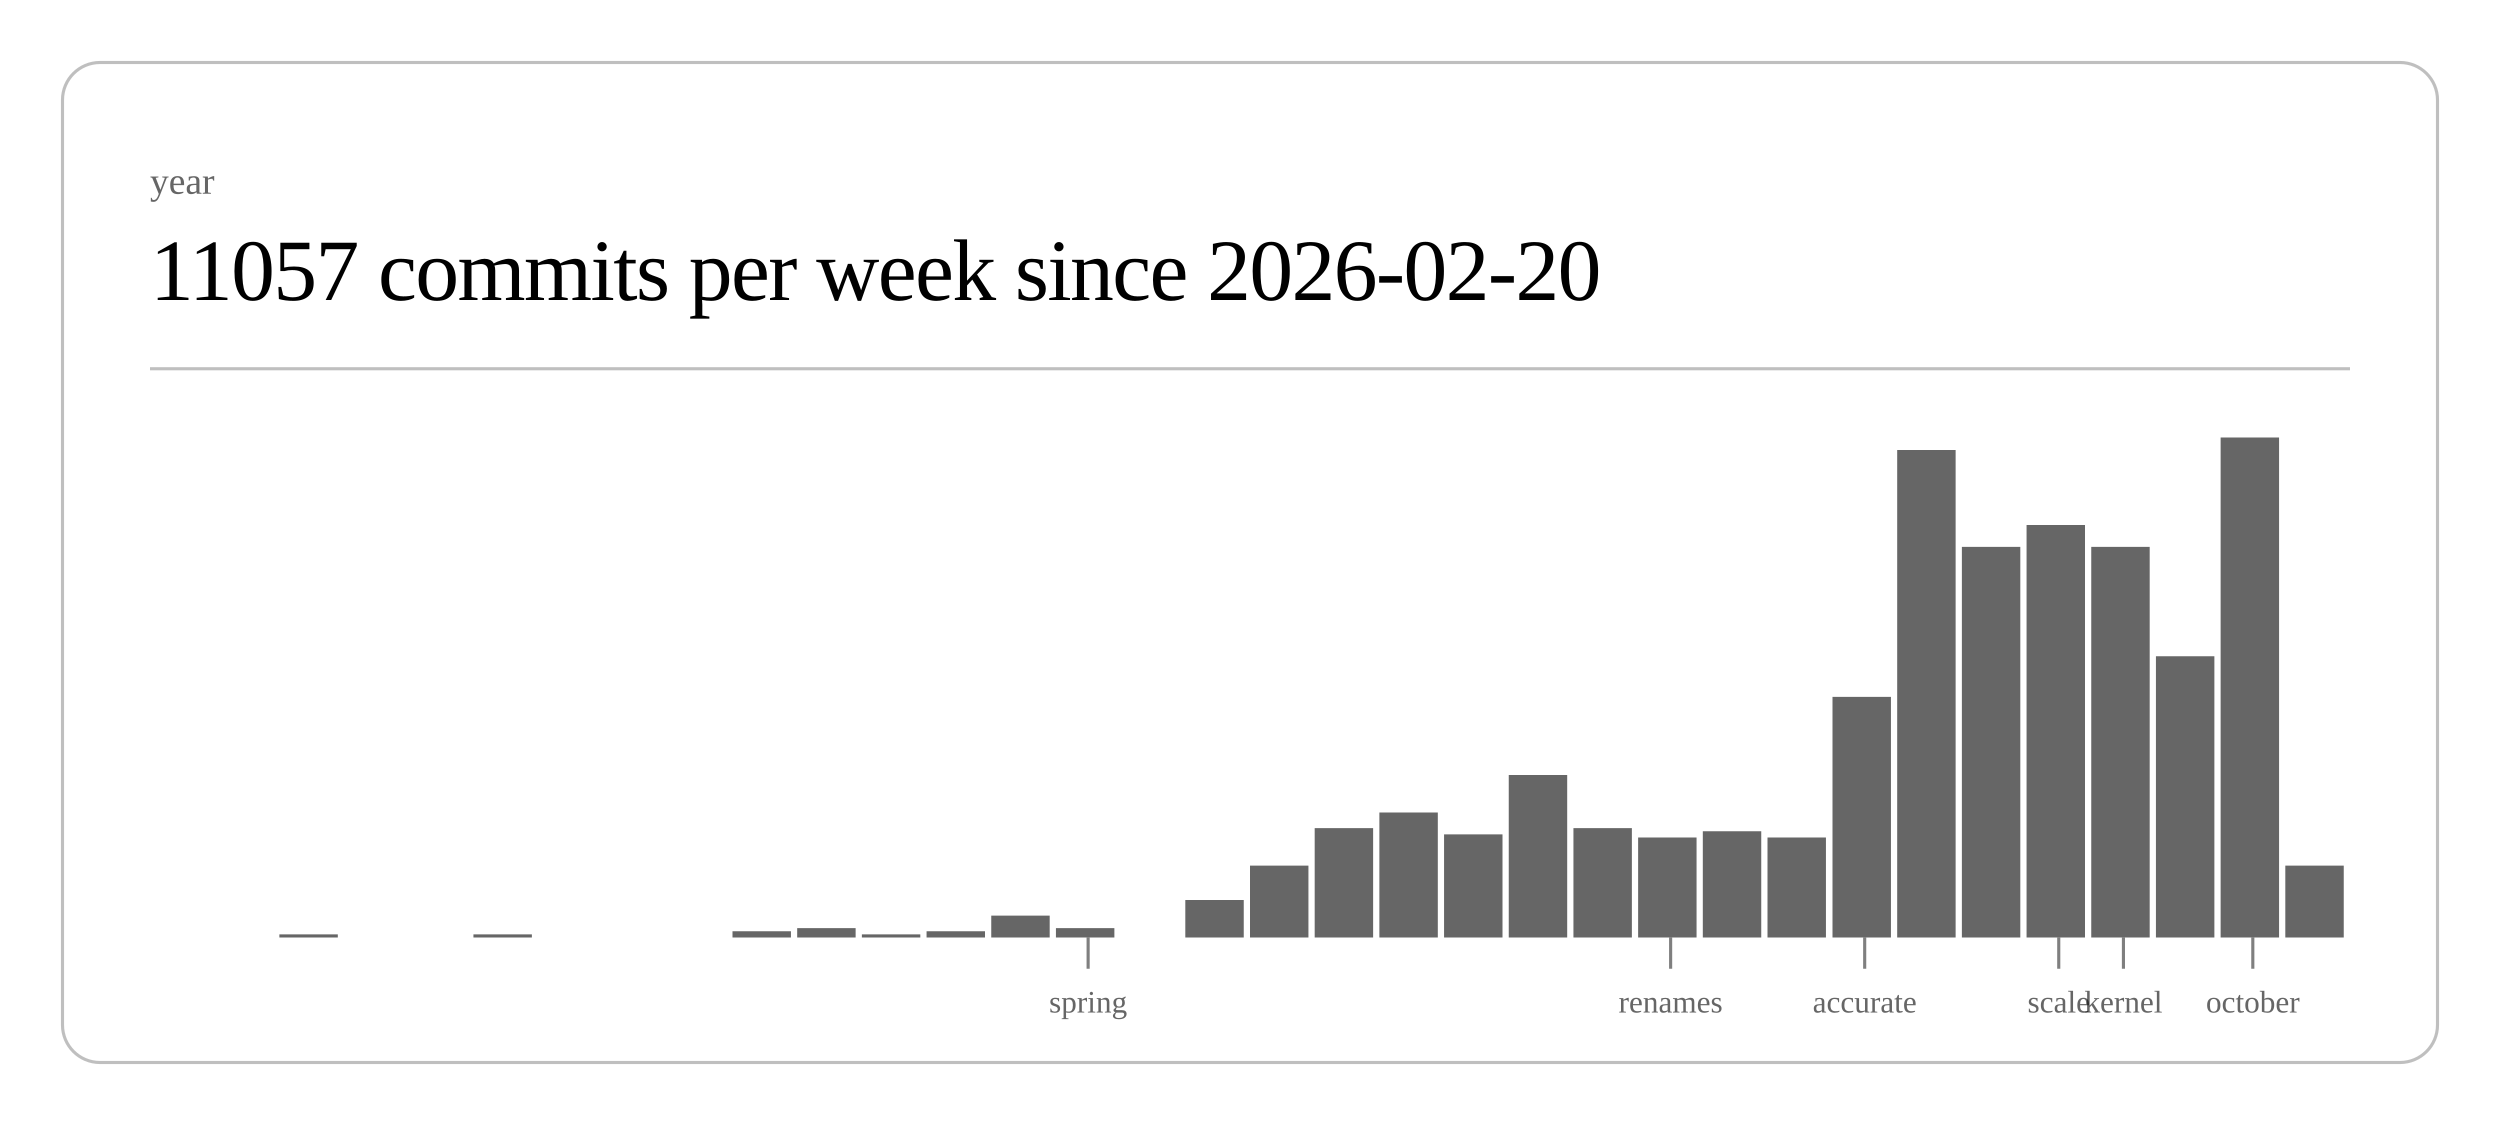
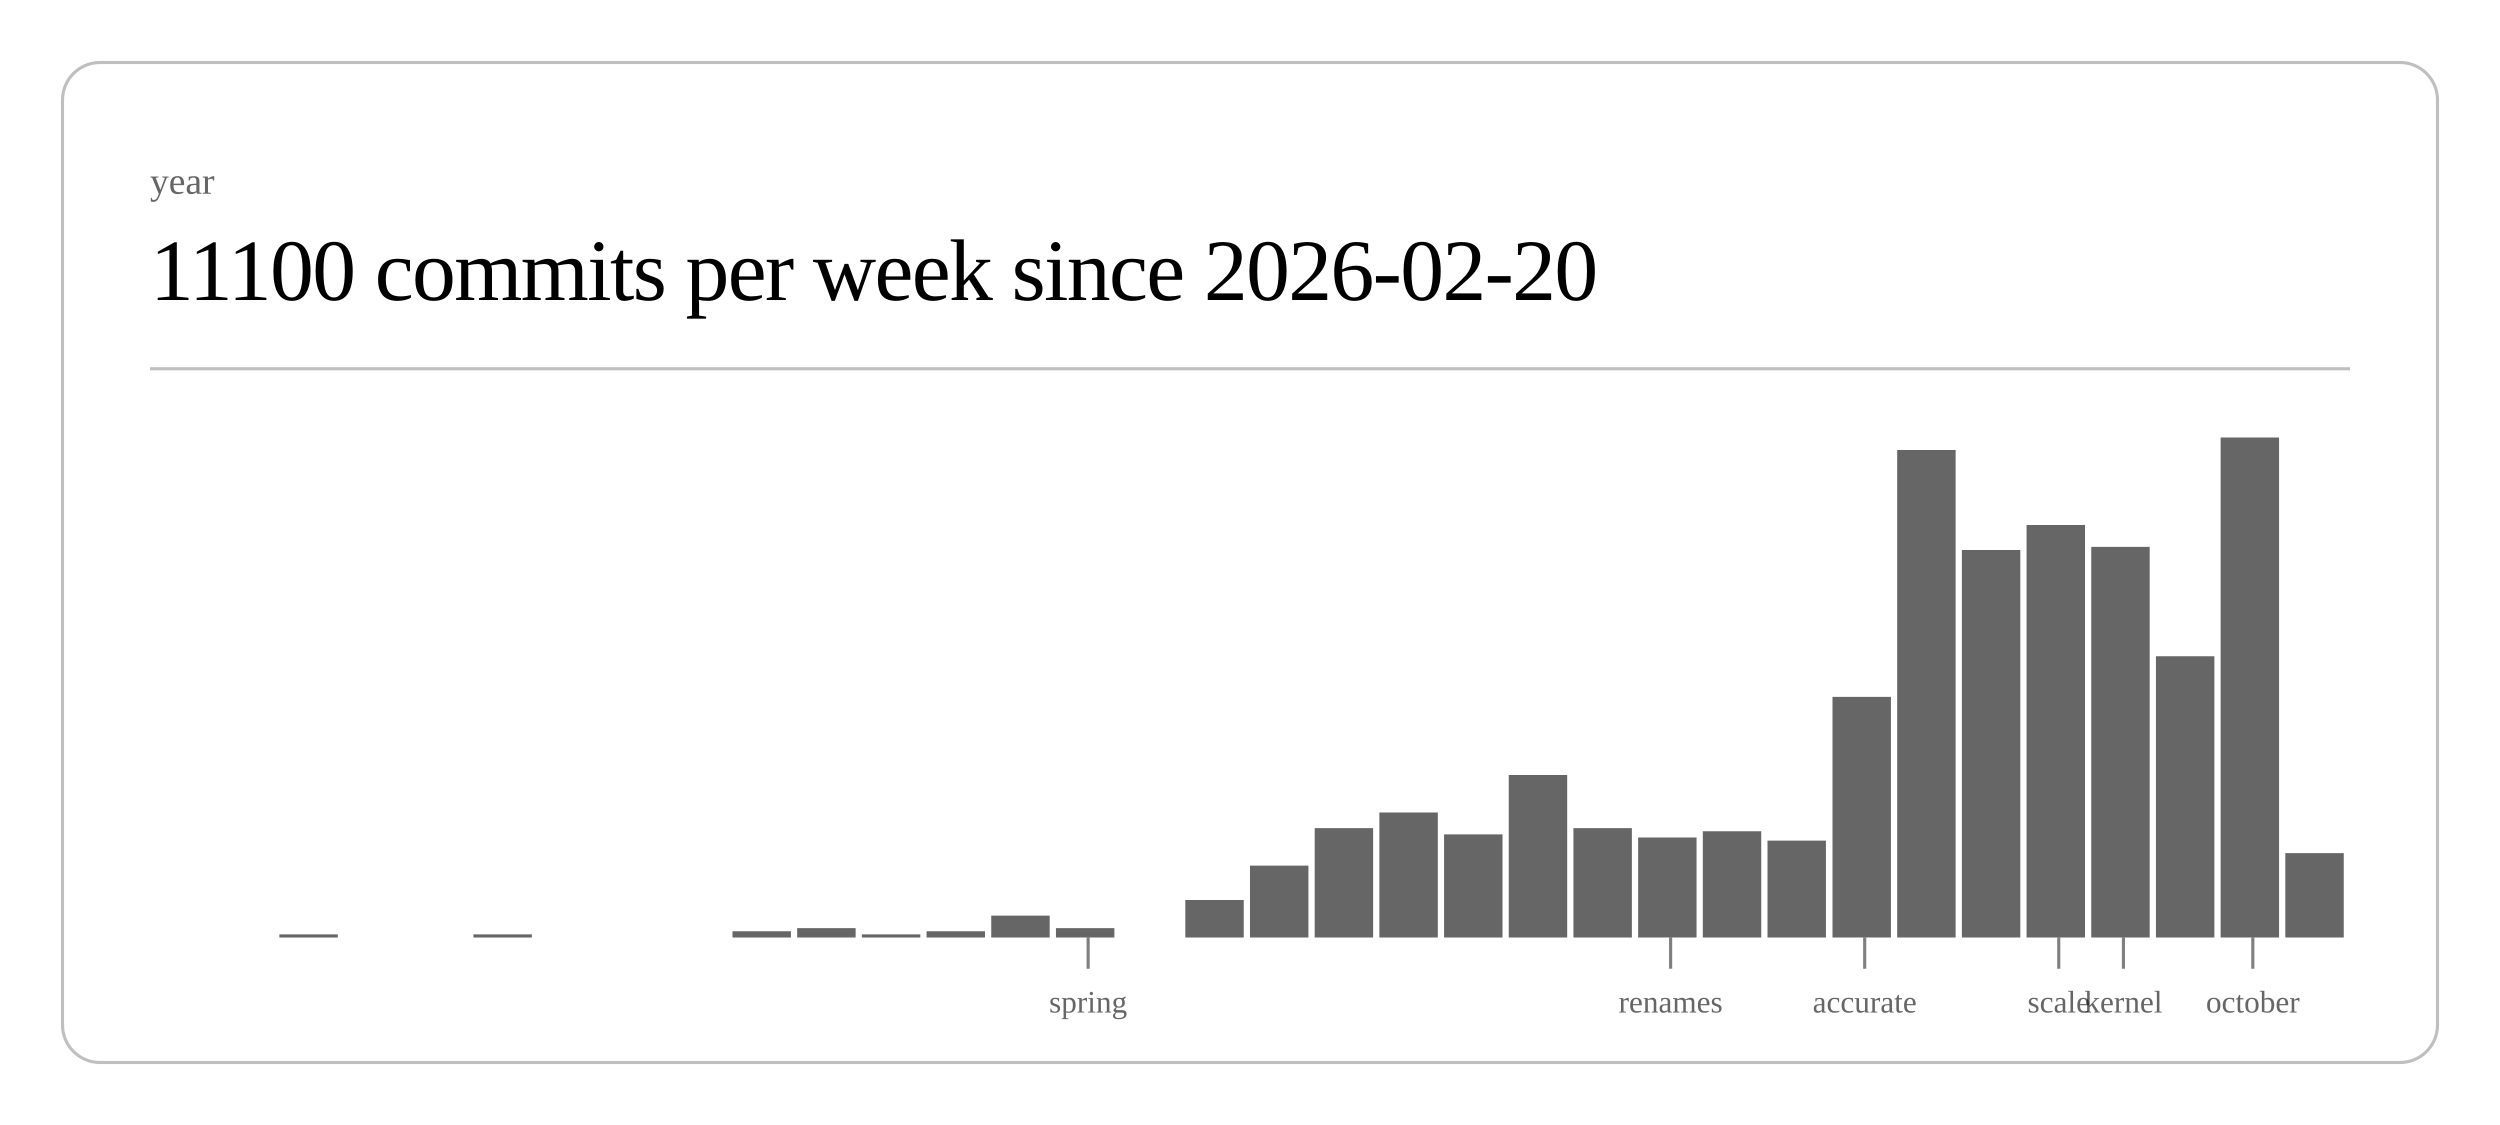
<svg xmlns="http://www.w3.org/2000/svg" class="post-header-svg" viewBox="0 0 800 360" width="800" height="360">
  <rect x="20" y="20" width="760" height="320" rx="12" ry="12" fill="none" stroke="currentColor" stroke-width="1" opacity="0.25" />
  <text fill="currentColor" x="48" y="62" font-size="12" opacity="0.6">year</text>
-   <text fill="currentColor" x="48" y="96" font-size="28" font-weight="300" letter-spacing="-0.5">11057 commits per week since 2026-02-20</text>
+   <text fill="currentColor" x="48" y="96" font-size="28" font-weight="300" letter-spacing="-0.5">11100 commits per week since 2026-02-20</text>
  <line stroke="currentColor" x1="48" y1="118" x2="752" y2="118" stroke-width="1" opacity="0.25" />
  <rect x="89.4" y="299" width="18.7" height="1" fill="currentColor" opacity="0.6" />
  <rect x="151.5" y="299" width="18.7" height="1" fill="currentColor" opacity="0.6" />
  <rect x="234.4" y="298" width="18.7" height="2" fill="currentColor" opacity="0.6" />
  <rect x="255.1" y="297" width="18.7" height="3" fill="currentColor" opacity="0.6" />
  <rect x="275.8" y="299" width="18.7" height="1" fill="currentColor" opacity="0.6" />
  <rect x="296.5" y="298" width="18.7" height="2" fill="currentColor" opacity="0.6" />
  <rect x="317.2" y="293" width="18.7" height="7" fill="currentColor" opacity="0.6" />
  <rect x="337.9" y="297" width="18.7" height="3" fill="currentColor" opacity="0.6" />
  <rect x="379.3" y="288" width="18.7" height="12" fill="currentColor" opacity="0.6" />
  <rect x="400.0" y="277" width="18.7" height="23" fill="currentColor" opacity="0.6" />
  <rect x="420.7" y="265" width="18.7" height="35" fill="currentColor" opacity="0.6" />
  <rect x="441.4" y="260" width="18.7" height="40" fill="currentColor" opacity="0.6" />
  <rect x="462.1" y="267" width="18.7" height="33" fill="currentColor" opacity="0.6" />
  <rect x="482.8" y="248" width="18.7" height="52" fill="currentColor" opacity="0.6" />
  <rect x="503.5" y="265" width="18.7" height="35" fill="currentColor" opacity="0.6" />
  <rect x="524.2" y="268" width="18.7" height="32" fill="currentColor" opacity="0.6" />
  <rect x="544.9" y="266" width="18.7" height="34" fill="currentColor" opacity="0.6" />
-   <rect x="565.6" y="268" width="18.7" height="32" fill="currentColor" opacity="0.6" />
+   <rect x="565.6" y="269" width="18.7" height="31" fill="currentColor" opacity="0.6" />
  <rect x="586.4" y="223" width="18.7" height="77" fill="currentColor" opacity="0.6" />
  <rect x="607.1" y="144" width="18.7" height="156" fill="currentColor" opacity="0.6" />
-   <rect x="627.8" y="175" width="18.7" height="125" fill="currentColor" opacity="0.6" />
+   <rect x="627.8" y="176" width="18.7" height="124" fill="currentColor" opacity="0.6" />
  <rect x="648.5" y="168" width="18.7" height="132" fill="currentColor" opacity="0.6" />
  <rect x="669.2" y="175" width="18.7" height="125" fill="currentColor" opacity="0.6" />
  <rect x="689.9" y="210" width="18.7" height="90" fill="currentColor" opacity="0.6" />
  <rect x="710.6" y="140" width="18.7" height="160" fill="currentColor" opacity="0.6" />
-   <rect x="731.3" y="277" width="18.7" height="23" fill="currentColor" opacity="0.6" />
+   <rect x="731.3" y="273" width="18.7" height="27" fill="currentColor" opacity="0.6" />
  <line stroke="currentColor" x1="348.2" y1="300" x2="348.2" y2="310" stroke-width="1" opacity="0.5" />
  <text fill="currentColor" x="348.2" y="324" font-size="10" opacity="0.6" text-anchor="middle">spring</text>
  <line stroke="currentColor" x1="534.6" y1="300" x2="534.6" y2="310" stroke-width="1" opacity="0.5" />
  <text fill="currentColor" x="534.6" y="324" font-size="10" opacity="0.6" text-anchor="middle">renames</text>
  <line stroke="currentColor" x1="596.7" y1="300" x2="596.7" y2="310" stroke-width="1" opacity="0.5" />
  <text fill="currentColor" x="596.7" y="324" font-size="10" opacity="0.6" text-anchor="middle">accurate</text>
  <line stroke="currentColor" x1="658.8" y1="300" x2="658.8" y2="310" stroke-width="1" opacity="0.5" />
  <text fill="currentColor" x="658.8" y="324" font-size="10" opacity="0.6" text-anchor="middle">scale</text>
  <line stroke="currentColor" x1="679.5" y1="300" x2="679.5" y2="310" stroke-width="1" opacity="0.5" />
  <text fill="currentColor" x="679.5" y="324" font-size="10" opacity="0.6" text-anchor="middle">kernel</text>
  <line stroke="currentColor" x1="720.9" y1="300" x2="720.9" y2="310" stroke-width="1" opacity="0.5" />
  <text fill="currentColor" x="720.9" y="324" font-size="10" opacity="0.6" text-anchor="middle">october</text>
</svg>
